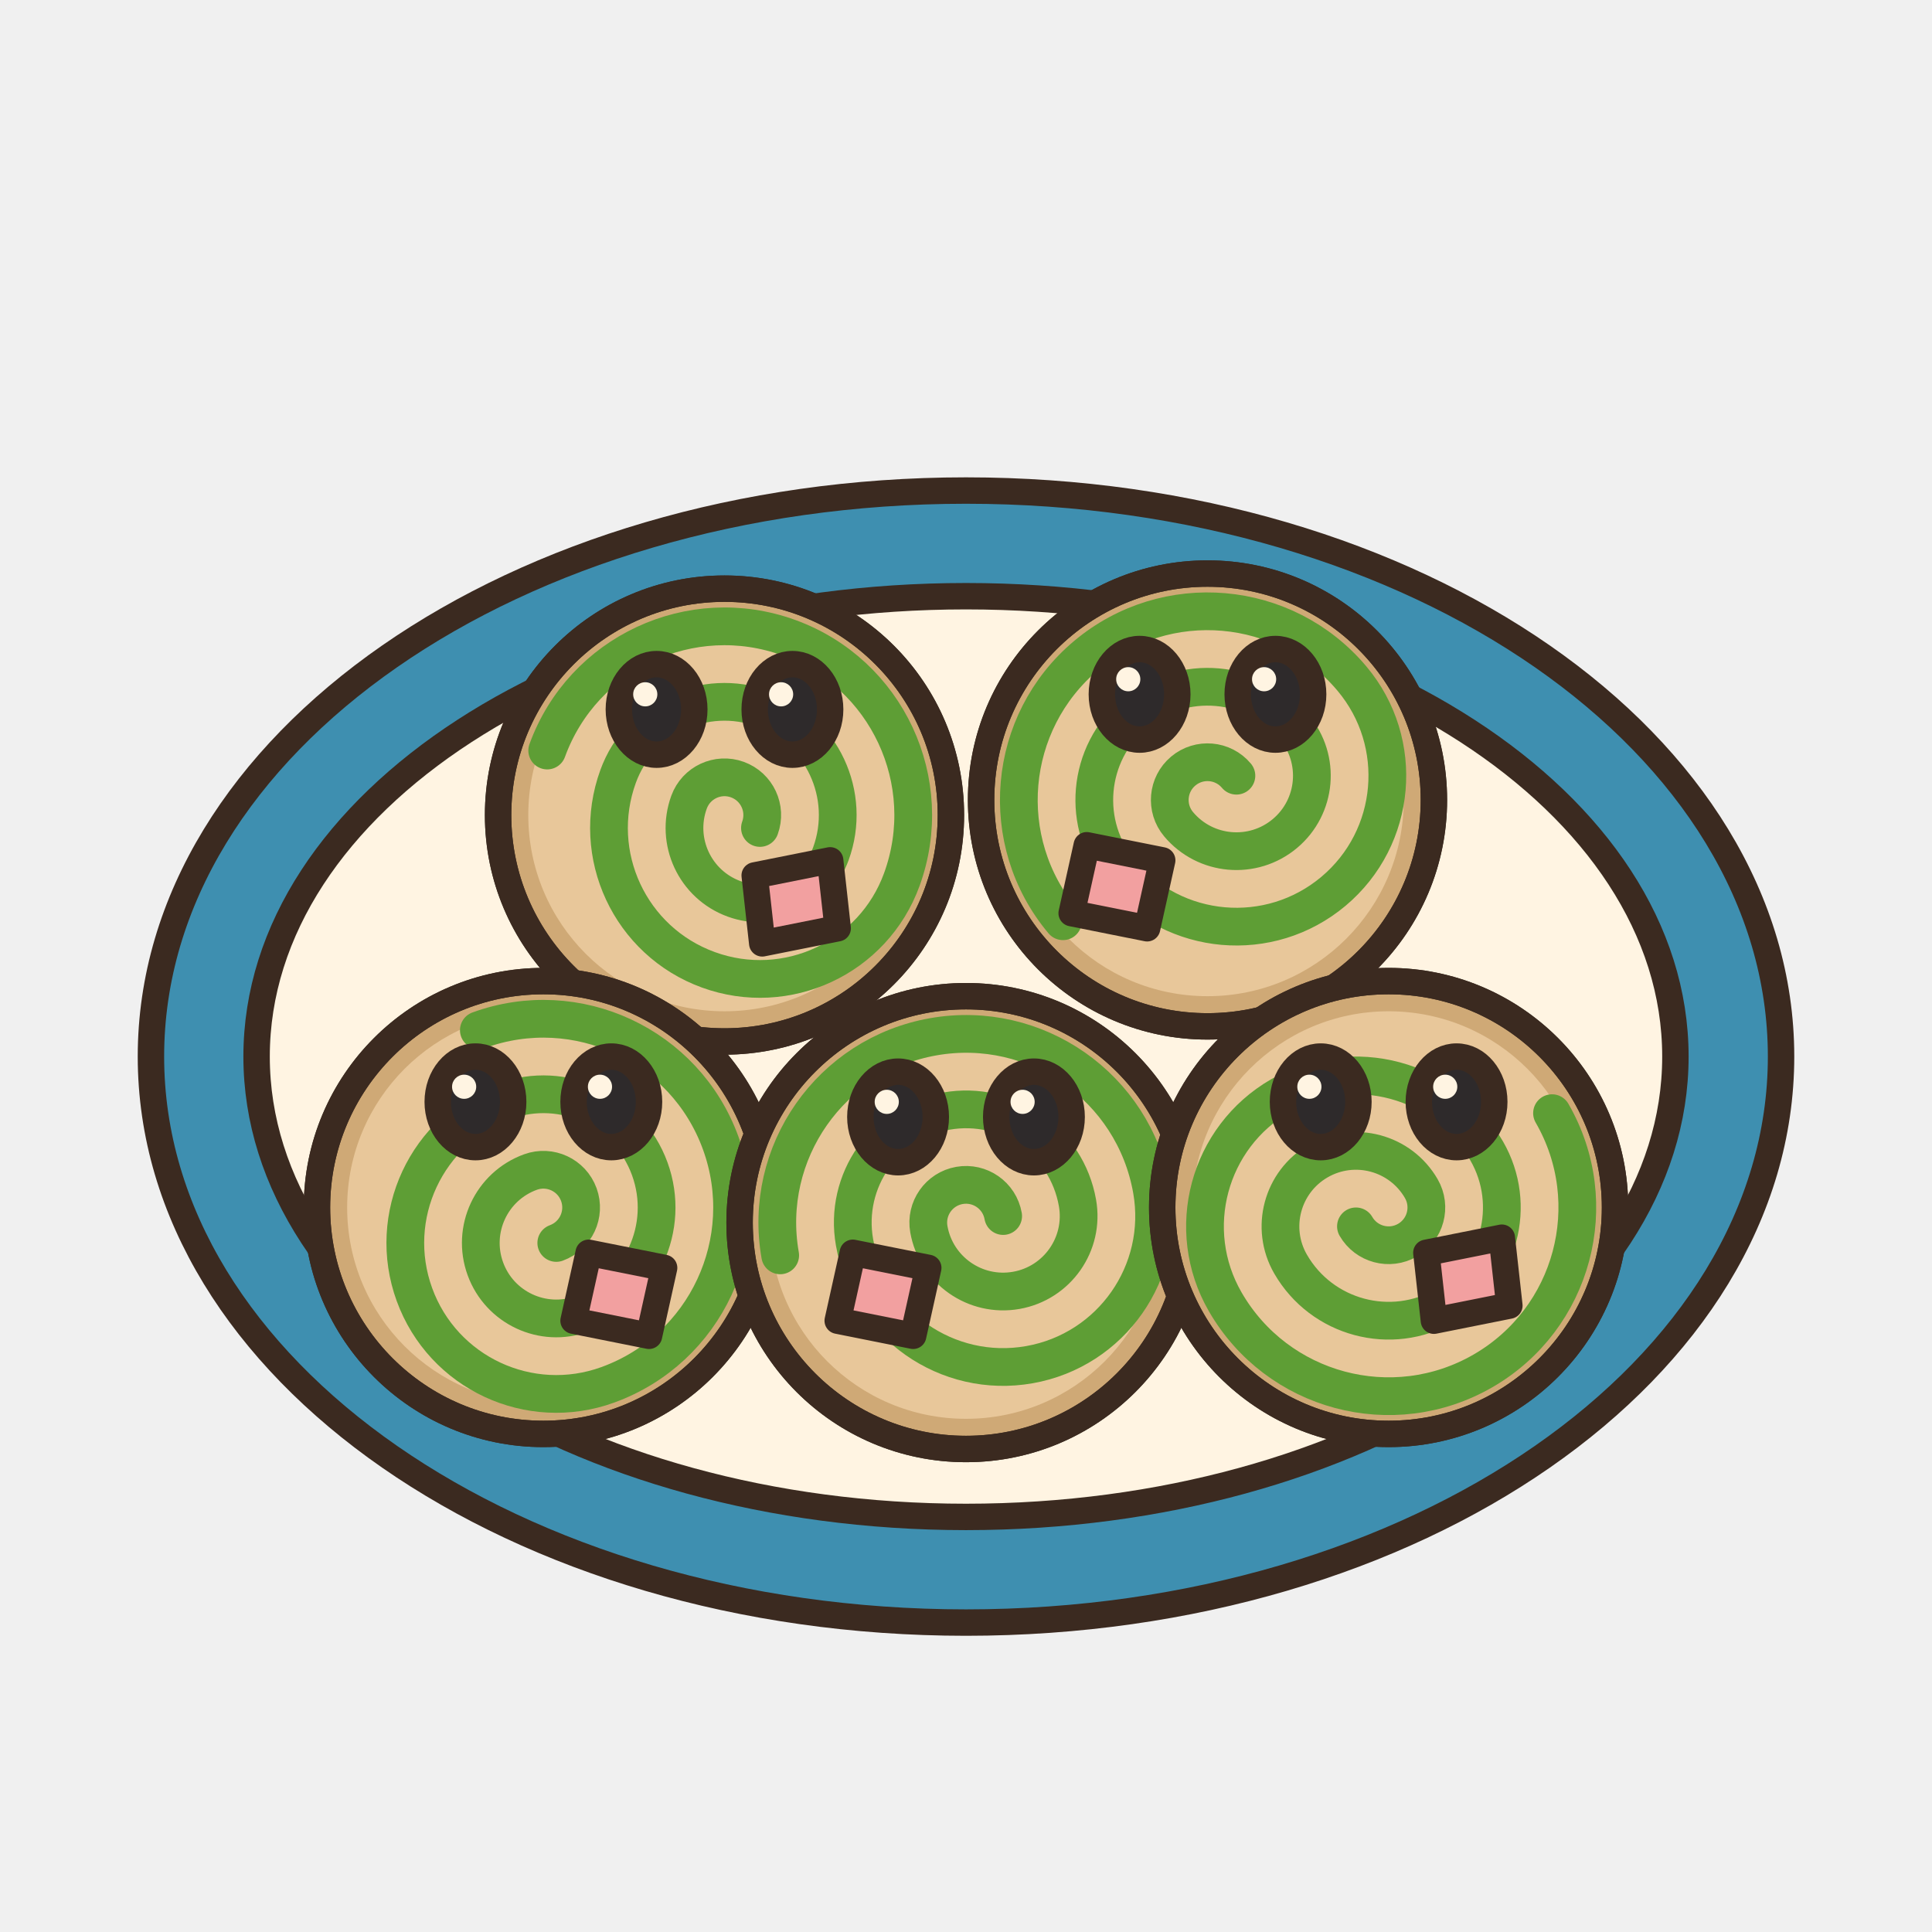
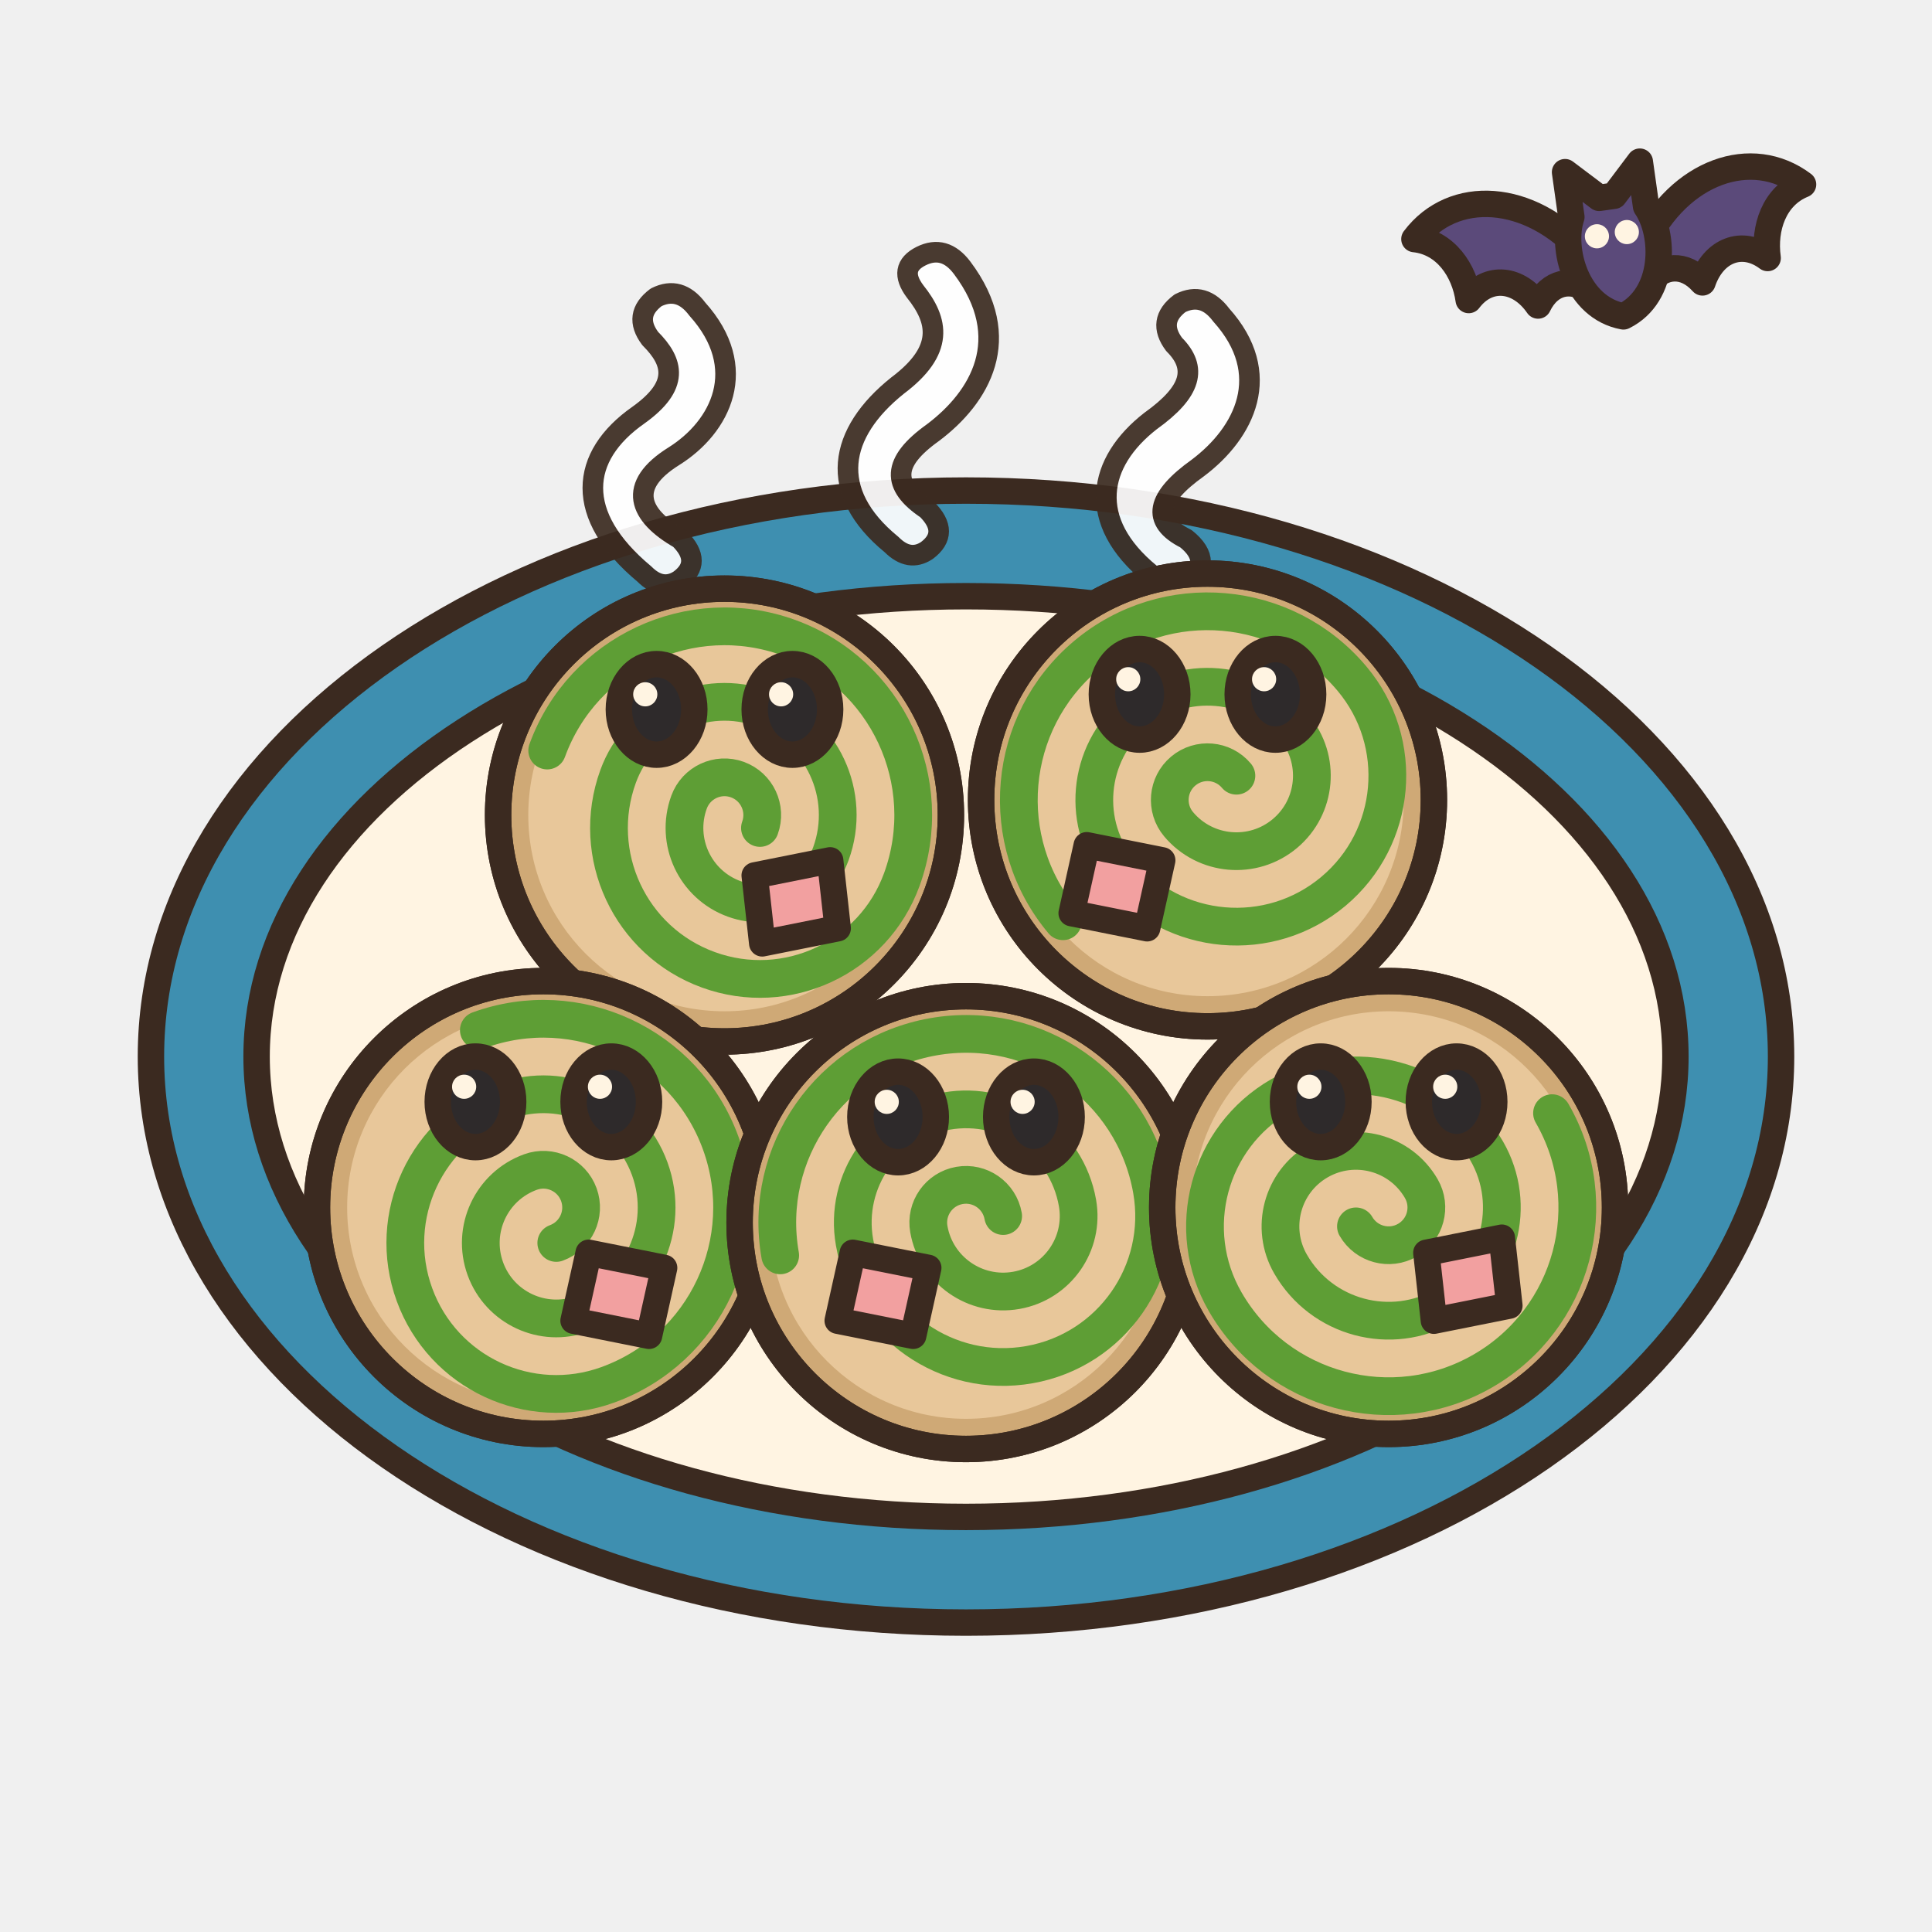
<svg xmlns="http://www.w3.org/2000/svg" viewBox="0 0 256 256">
  <g stroke="#3B2A20" stroke-width="3.5" stroke-linecap="round" stroke-linejoin="round">
    <g id="plate">
      <ellipse cx="128" cy="140" rx="108" ry="75" fill="#3E8FB0" />
      <ellipse cx="128" cy="140" rx="94" ry="61" fill="#FFF4E2" />
+     </g>
+     <g id="steam" fill="#FFFFFF" opacity="0.92" transform="translate(30 16) scale(0.78)">
+       <path d="M71 77 C59 67 60 57 70 50 C77 45 76 41 72 37 Q69 33 73 30 Q77 28 80 32 C89 42 84 52 76 57 C68 62 70 67 77 71 Q81 75 77 78 Q74 80 71 77 Z" />
+       <path d="M113 72 C102 63 104 53 114 45 C122 39 121 34 117 29 Q114 25 118 23 Q122 21 125 25 C134 37 128 47 120 53 C113 58 113 62 119 66 Q123 70 119 73 Q116 75 113 72 Z" />
+       <path d="M157 77 C146 68 148 58 157 51 C164 46 165 42 161 38 Q158 34 162 31 Q166 29 169 33 C178 43 173 53 165 59 C158 64 157 68 163 71 Q168 75 163 79 Q160 81 157 77 Z" />
    </g>
    <g id="snail-1" transform="translate(96 108)">
      <circle r="30" fill="#CFA976" />
      <circle r="26" fill="#E8C79A" stroke="none" />
      <path transform="rotate(20)" d="M5 0 A5 5 0 0 0 -5 0 A10 10 0 0 0 15 0 A15 15 0 0 0 -15 0 A20 20 0 0 0 25 0 A25 25 0 0 0 -25 0" fill="none" stroke="#5E9E35" stroke-width="5" />
      <path d="M4 8 L14 6 L15 15 L5 17 Z" fill="#F2A0A0" />
      <circle r="30" fill="none" />
      <ellipse cx="-9" cy="-14" rx="5" ry="6" fill="#2E2A2B" />
      <ellipse cx="9" cy="-14" rx="5" ry="6" fill="#2E2A2B" />
      <circle cx="-10.5" cy="-16" r="1.6" fill="#FFF4E2" stroke="none" />
      <circle cx="7.5" cy="-16" r="1.6" fill="#FFF4E2" stroke="none" />
    </g>
    <g id="snail-2" transform="translate(160 106)">
      <circle r="30" fill="#CFA976" />
      <circle r="26" fill="#E8C79A" stroke="none" />
      <path transform="rotate(-40)" d="M5 0 A5 5 0 0 0 -5 0 A10 10 0 0 0 15 0 A15 15 0 0 0 -15 0 A20 20 0 0 0 25 0 A25 25 0 0 0 -25 0" fill="none" stroke="#5E9E35" stroke-width="5" />
      <path d="M-16 6 L-6 8 L-8 17 L-18 15 Z" fill="#F2A0A0" />
      <circle r="30" fill="none" />
      <ellipse cx="-9" cy="-14" rx="5" ry="6" fill="#2E2A2B" />
      <ellipse cx="9" cy="-14" rx="5" ry="6" fill="#2E2A2B" />
      <circle cx="-10.5" cy="-16" r="1.6" fill="#FFF4E2" stroke="none" />
      <circle cx="7.5" cy="-16" r="1.6" fill="#FFF4E2" stroke="none" />
    </g>
    <g id="snail-3" transform="translate(72 160)">
      <circle r="30" fill="#CFA976" />
      <circle r="26" fill="#E8C79A" stroke="none" />
      <path transform="rotate(70)" d="M5 0 A5 5 0 0 0 -5 0 A10 10 0 0 0 15 0 A15 15 0 0 0 -15 0 A20 20 0 0 0 25 0 A25 25 0 0 0 -25 0" fill="none" stroke="#5E9E35" stroke-width="5" />
      <path d="M6 6 L16 8 L14 17 L4 15 Z" fill="#F2A0A0" />
      <circle r="30" fill="none" />
      <ellipse cx="-9" cy="-14" rx="5" ry="6" fill="#2E2A2B" />
      <ellipse cx="9" cy="-14" rx="5" ry="6" fill="#2E2A2B" />
      <circle cx="-10.5" cy="-16" r="1.6" fill="#FFF4E2" stroke="none" />
      <circle cx="7.5" cy="-16" r="1.6" fill="#FFF4E2" stroke="none" />
    </g>
    <g id="snail-4" transform="translate(128 162)">
      <circle r="30" fill="#CFA976" />
      <circle r="26" fill="#E8C79A" stroke="none" />
      <path transform="rotate(-10)" d="M5 0 A5 5 0 0 0 -5 0 A10 10 0 0 0 15 0 A15 15 0 0 0 -15 0 A20 20 0 0 0 25 0 A25 25 0 0 0 -25 0" fill="none" stroke="#5E9E35" stroke-width="5" />
      <path d="M-15 4 L-5 6 L-7 15 L-17 13 Z" fill="#F2A0A0" />
      <circle r="30" fill="none" />
      <ellipse cx="-9" cy="-14" rx="5" ry="6" fill="#2E2A2B" />
      <ellipse cx="9" cy="-14" rx="5" ry="6" fill="#2E2A2B" />
      <circle cx="-10.5" cy="-16" r="1.6" fill="#FFF4E2" stroke="none" />
      <circle cx="7.5" cy="-16" r="1.6" fill="#FFF4E2" stroke="none" />
    </g>
    <g id="snail-5" transform="translate(184 160)">
      <circle r="30" fill="#CFA976" />
      <circle r="26" fill="#E8C79A" stroke="none" />
      <path transform="rotate(150)" d="M5 0 A5 5 0 0 0 -5 0 A10 10 0 0 0 15 0 A15 15 0 0 0 -15 0 A20 20 0 0 0 25 0 A25 25 0 0 0 -25 0" fill="none" stroke="#5E9E35" stroke-width="5" />
      <path d="M5 6 L15 4 L16 13 L6 15 Z" fill="#F2A0A0" />
      <circle r="30" fill="none" />
      <ellipse cx="-9" cy="-14" rx="5" ry="6" fill="#2E2A2B" />
      <ellipse cx="9" cy="-14" rx="5" ry="6" fill="#2E2A2B" />
      <circle cx="-10.5" cy="-16" r="1.6" fill="#FFF4E2" stroke="none" />
      <circle cx="7.5" cy="-16" r="1.6" fill="#FFF4E2" stroke="none" />
    </g>
+     <g id="bat" transform="translate(214 34) rotate(-8)">
+       <path d="M-4 -1 C-10 -10 -20 -12 -26 -6 C-22 -5 -20 -1 -20 3 C-17 0 -13 1 -11 5 C-9 2 -6 2 -4 4 Z" fill="#5B4A7A" />
+       <path d="M4 -1 C10 -10 20 -12 26 -6 C22 -5 20 -1 20 3 C17 0 13 1 11 5 C9 2 6 2 4 4 Z" fill="#5B4A7A" />
+       <path d="M-5 -6 L-5 -12 L-1 -8 L1 -8 L5 -12 L5 -6 C7 -2 6 6 0 8 C-6 6 -7 -2 -5 -6 Z" fill="#5B4A7A" />
+       <circle cx="-2" cy="-3" r="1.6" fill="#FFF4E2" stroke="none" />
+       <circle cx="2" cy="-3" r="1.6" fill="#FFF4E2" stroke="none" />
+     </g>
  </g>
</svg>
